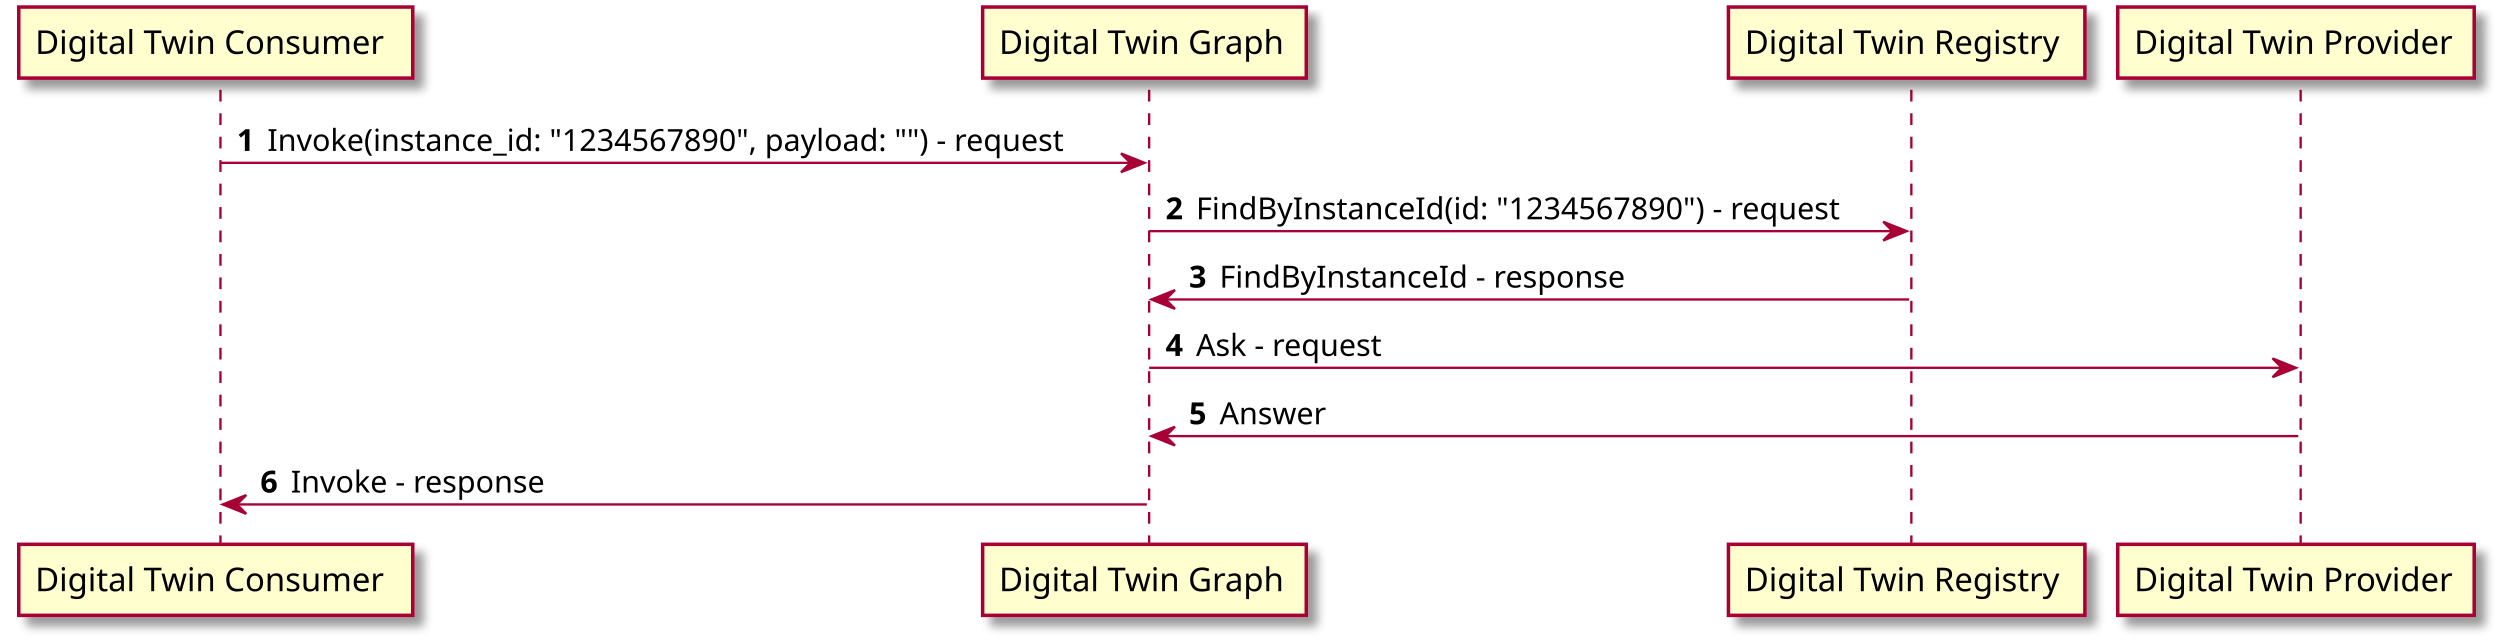
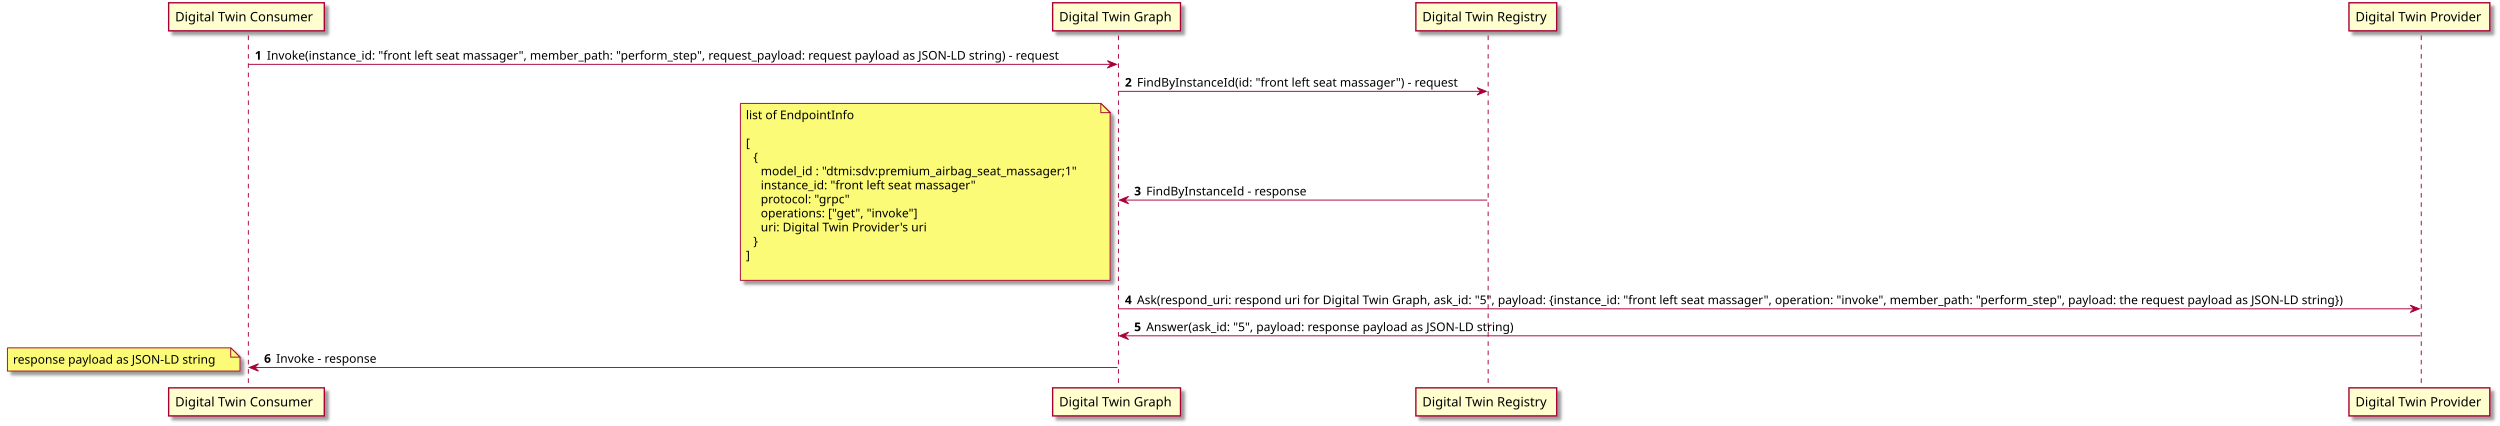
- <svg xmlns="http://www.w3.org/2000/svg" contentScriptType="application/ecmascript" contentStyleType="text/css" height="273px" preserveAspectRatio="none" style="width:1066px;height:273px;background:#FEFEFE;" version="1.1" viewBox="0 0 1066 273" width="1066px" zoomAndPan="magnify">
+ <svg xmlns="http://www.w3.org/2000/svg" contentScriptType="application/ecmascript" contentStyleType="text/css" height="459px" preserveAspectRatio="none" style="width:2698px;height:459px;" version="1.1" viewBox="0 0 2698 459" width="2698px" zoomAndPan="magnify">
  <defs>
-     <filter height="300%" id="f1hnzy9bv6ov0w" width="300%" x="-1" y="-1">
+     <filter height="300%" id="f1n3bnic0raaeb" width="300%" x="-1" y="-1">
      <feGaussianBlur result="blurOut" stdDeviation="2.0" />
      <feColorMatrix in="blurOut" result="blurOut2" type="matrix" values="0 0 0 0 0 0 0 0 0 0 0 0 0 0 0 0 0 0 .4 0" />
      <feOffset dx="4.0" dy="4.0" in="blurOut2" result="blurOut3" />
      <feBlend in="SourceGraphic" in2="blurOut3" mode="normal" />
    </filter>
  </defs>
  <g>
-     <line style="stroke: #A80036; stroke-width: 1.0; stroke-dasharray: 5.0,5.0;" x1="94" x2="94" y1="38.297" y2="233.094" />
-     <line style="stroke: #A80036; stroke-width: 1.0; stroke-dasharray: 5.0,5.0;" x1="490" x2="490" y1="38.297" y2="233.094" />
-     <line style="stroke: #A80036; stroke-width: 1.0; stroke-dasharray: 5.0,5.0;" x1="815" x2="815" y1="38.297" y2="233.094" />
-     <line style="stroke: #A80036; stroke-width: 1.0; stroke-dasharray: 5.0,5.0;" x1="981" x2="981" y1="38.297" y2="233.094" />
-     <rect fill="#FEFECE" filter="url(#f1hnzy9bv6ov0w)" height="30.297" style="stroke: #A80036; stroke-width: 1.5;" width="168" x="8" y="3" />
-     <text fill="#000000" font-family="sans-serif" font-size="14" lengthAdjust="spacingAndGlyphs" textLength="154" x="15" y="22.995">Digital Twin Consumer</text>
-     <rect fill="#FEFECE" filter="url(#f1hnzy9bv6ov0w)" height="30.297" style="stroke: #A80036; stroke-width: 1.5;" width="168" x="8" y="232.094" />
-     <text fill="#000000" font-family="sans-serif" font-size="14" lengthAdjust="spacingAndGlyphs" textLength="154" x="15" y="252.089">Digital Twin Consumer</text>
-     <rect fill="#FEFECE" filter="url(#f1hnzy9bv6ov0w)" height="30.297" style="stroke: #A80036; stroke-width: 1.5;" width="138" x="419" y="3" />
-     <text fill="#000000" font-family="sans-serif" font-size="14" lengthAdjust="spacingAndGlyphs" textLength="124" x="426" y="22.995">Digital Twin Graph</text>
-     <rect fill="#FEFECE" filter="url(#f1hnzy9bv6ov0w)" height="30.297" style="stroke: #A80036; stroke-width: 1.5;" width="138" x="419" y="232.094" />
-     <text fill="#000000" font-family="sans-serif" font-size="14" lengthAdjust="spacingAndGlyphs" textLength="124" x="426" y="252.089">Digital Twin Graph</text>
-     <rect fill="#FEFECE" filter="url(#f1hnzy9bv6ov0w)" height="30.297" style="stroke: #A80036; stroke-width: 1.5;" width="152" x="737" y="3" />
-     <text fill="#000000" font-family="sans-serif" font-size="14" lengthAdjust="spacingAndGlyphs" textLength="138" x="744" y="22.995">Digital Twin Registry</text>
-     <rect fill="#FEFECE" filter="url(#f1hnzy9bv6ov0w)" height="30.297" style="stroke: #A80036; stroke-width: 1.5;" width="152" x="737" y="232.094" />
-     <text fill="#000000" font-family="sans-serif" font-size="14" lengthAdjust="spacingAndGlyphs" textLength="138" x="744" y="252.089">Digital Twin Registry</text>
-     <rect fill="#FEFECE" filter="url(#f1hnzy9bv6ov0w)" height="30.297" style="stroke: #A80036; stroke-width: 1.5;" width="152" x="903" y="3" />
-     <text fill="#000000" font-family="sans-serif" font-size="14" lengthAdjust="spacingAndGlyphs" textLength="138" x="910" y="22.995">Digital Twin Provider</text>
-     <rect fill="#FEFECE" filter="url(#f1hnzy9bv6ov0w)" height="30.297" style="stroke: #A80036; stroke-width: 1.5;" width="152" x="903" y="232.094" />
-     <text fill="#000000" font-family="sans-serif" font-size="14" lengthAdjust="spacingAndGlyphs" textLength="138" x="910" y="252.089">Digital Twin Provider</text>
-     <polygon fill="#A80036" points="478,65.43,488,69.43,478,73.43,482,69.43" style="stroke: #A80036; stroke-width: 1.0;" />
-     <line style="stroke: #A80036; stroke-width: 1.0;" x1="94" x2="484" y1="69.43" y2="69.43" />
-     <text fill="#000000" font-family="sans-serif" font-size="13" font-weight="bold" lengthAdjust="spacingAndGlyphs" textLength="9" x="101" y="64.364">1</text>
-     <text fill="#000000" font-family="sans-serif" font-size="13" lengthAdjust="spacingAndGlyphs" textLength="359" x="114" y="64.364">Invoke(instance_id: "1234567890", payload: "") - request</text>
-     <polygon fill="#A80036" points="803,94.562,813,98.562,803,102.562,807,98.562" style="stroke: #A80036; stroke-width: 1.0;" />
-     <line style="stroke: #A80036; stroke-width: 1.0;" x1="490" x2="809" y1="98.562" y2="98.562" />
-     <text fill="#000000" font-family="sans-serif" font-size="13" font-weight="bold" lengthAdjust="spacingAndGlyphs" textLength="9" x="497" y="93.497">2</text>
-     <text fill="#000000" font-family="sans-serif" font-size="13" lengthAdjust="spacingAndGlyphs" textLength="288" x="510" y="93.497">FindByInstanceId(id: "1234567890") - request</text>
-     <polygon fill="#A80036" points="501,123.695,491,127.695,501,131.695,497,127.695" style="stroke: #A80036; stroke-width: 1.0;" />
-     <line style="stroke: #A80036; stroke-width: 1.0;" x1="495" x2="814" y1="127.695" y2="127.695" />
-     <text fill="#000000" font-family="sans-serif" font-size="13" font-weight="bold" lengthAdjust="spacingAndGlyphs" textLength="9" x="507" y="122.629">3</text>
-     <text fill="#000000" font-family="sans-serif" font-size="13" lengthAdjust="spacingAndGlyphs" textLength="179" x="520" y="122.629">FindByInstanceId - response</text>
-     <polygon fill="#A80036" points="969,152.828,979,156.828,969,160.828,973,156.828" style="stroke: #A80036; stroke-width: 1.0;" />
-     <line style="stroke: #A80036; stroke-width: 1.0;" x1="490" x2="975" y1="156.828" y2="156.828" />
-     <text fill="#000000" font-family="sans-serif" font-size="13" font-weight="bold" lengthAdjust="spacingAndGlyphs" textLength="9" x="497" y="151.762">4</text>
-     <text fill="#000000" font-family="sans-serif" font-size="13" lengthAdjust="spacingAndGlyphs" textLength="85" x="510" y="151.762">Ask - request</text>
-     <polygon fill="#A80036" points="501,181.961,491,185.961,501,189.961,497,185.961" style="stroke: #A80036; stroke-width: 1.0;" />
-     <line style="stroke: #A80036; stroke-width: 1.0;" x1="495" x2="980" y1="185.961" y2="185.961" />
-     <text fill="#000000" font-family="sans-serif" font-size="13" font-weight="bold" lengthAdjust="spacingAndGlyphs" textLength="9" x="507" y="180.895">5</text>
-     <text fill="#000000" font-family="sans-serif" font-size="13" lengthAdjust="spacingAndGlyphs" textLength="46" x="520" y="180.895">Answer</text>
-     <polygon fill="#A80036" points="105,211.094,95,215.094,105,219.094,101,215.094" style="stroke: #A80036; stroke-width: 1.0;" />
-     <line style="stroke: #A80036; stroke-width: 1.0;" x1="99" x2="489" y1="215.094" y2="215.094" />
-     <text fill="#000000" font-family="sans-serif" font-size="13" font-weight="bold" lengthAdjust="spacingAndGlyphs" textLength="9" x="111" y="210.028">6</text>
-     <text fill="#000000" font-family="sans-serif" font-size="13" lengthAdjust="spacingAndGlyphs" textLength="113" x="124" y="210.028">Invoke - response</text>
+     <line style="stroke: #A80036; stroke-width: 1.0; stroke-dasharray: 5.0,5.0;" x1="268" x2="268" y1="38.297" y2="419.555" />
+     <line style="stroke: #A80036; stroke-width: 1.0; stroke-dasharray: 5.0,5.0;" x1="1207" x2="1207" y1="38.297" y2="419.555" />
+     <line style="stroke: #A80036; stroke-width: 1.0; stroke-dasharray: 5.0,5.0;" x1="1606" x2="1606" y1="38.297" y2="419.555" />
+     <line style="stroke: #A80036; stroke-width: 1.0; stroke-dasharray: 5.0,5.0;" x1="2613" x2="2613" y1="38.297" y2="419.555" />
+     <rect fill="#FEFECE" filter="url(#f1n3bnic0raaeb)" height="30.297" style="stroke: #A80036; stroke-width: 1.5;" width="168" x="182" y="3" />
+     <text fill="#000000" font-family="sans-serif" font-size="14" lengthAdjust="spacingAndGlyphs" textLength="154" x="189" y="22.995">Digital Twin Consumer</text>
+     <rect fill="#FEFECE" filter="url(#f1n3bnic0raaeb)" height="30.297" style="stroke: #A80036; stroke-width: 1.5;" width="168" x="182" y="418.555" />
+     <text fill="#000000" font-family="sans-serif" font-size="14" lengthAdjust="spacingAndGlyphs" textLength="154" x="189" y="438.55">Digital Twin Consumer</text>
+     <rect fill="#FEFECE" filter="url(#f1n3bnic0raaeb)" height="30.297" style="stroke: #A80036; stroke-width: 1.5;" width="138" x="1136" y="3" />
+     <text fill="#000000" font-family="sans-serif" font-size="14" lengthAdjust="spacingAndGlyphs" textLength="124" x="1143" y="22.995">Digital Twin Graph</text>
+     <rect fill="#FEFECE" filter="url(#f1n3bnic0raaeb)" height="30.297" style="stroke: #A80036; stroke-width: 1.5;" width="138" x="1136" y="418.555" />
+     <text fill="#000000" font-family="sans-serif" font-size="14" lengthAdjust="spacingAndGlyphs" textLength="124" x="1143" y="438.55">Digital Twin Graph</text>
+     <rect fill="#FEFECE" filter="url(#f1n3bnic0raaeb)" height="30.297" style="stroke: #A80036; stroke-width: 1.5;" width="152" x="1528" y="3" />
+     <text fill="#000000" font-family="sans-serif" font-size="14" lengthAdjust="spacingAndGlyphs" textLength="138" x="1535" y="22.995">Digital Twin Registry</text>
+     <rect fill="#FEFECE" filter="url(#f1n3bnic0raaeb)" height="30.297" style="stroke: #A80036; stroke-width: 1.5;" width="152" x="1528" y="418.555" />
+     <text fill="#000000" font-family="sans-serif" font-size="14" lengthAdjust="spacingAndGlyphs" textLength="138" x="1535" y="438.55">Digital Twin Registry</text>
+     <rect fill="#FEFECE" filter="url(#f1n3bnic0raaeb)" height="30.297" style="stroke: #A80036; stroke-width: 1.5;" width="152" x="2535" y="3" />
+     <text fill="#000000" font-family="sans-serif" font-size="14" lengthAdjust="spacingAndGlyphs" textLength="138" x="2542" y="22.995">Digital Twin Provider</text>
+     <rect fill="#FEFECE" filter="url(#f1n3bnic0raaeb)" height="30.297" style="stroke: #A80036; stroke-width: 1.5;" width="152" x="2535" y="418.555" />
+     <text fill="#000000" font-family="sans-serif" font-size="14" lengthAdjust="spacingAndGlyphs" textLength="138" x="2542" y="438.55">Digital Twin Provider</text>
+     <polygon fill="#A80036" points="1195,65.43,1205,69.43,1195,73.43,1199,69.43" style="stroke: #A80036; stroke-width: 1.0;" />
+     <line style="stroke: #A80036; stroke-width: 1.0;" x1="268" x2="1201" y1="69.43" y2="69.43" />
+     <text fill="#000000" font-family="sans-serif" font-size="13" font-weight="bold" lengthAdjust="spacingAndGlyphs" textLength="9" x="275" y="64.364">1</text>
+     <text fill="#000000" font-family="sans-serif" font-size="13" lengthAdjust="spacingAndGlyphs" textLength="902" x="288" y="64.364">Invoke(instance_id: "front left seat massager", member_path: "perform_step", request_payload: request payload as JSON-LD string) - request</text>
+     <polygon fill="#A80036" points="1594,94.562,1604,98.562,1594,102.562,1598,98.562" style="stroke: #A80036; stroke-width: 1.0;" />
+     <line style="stroke: #A80036; stroke-width: 1.0;" x1="1207" x2="1600" y1="98.562" y2="98.562" />
+     <text fill="#000000" font-family="sans-serif" font-size="13" font-weight="bold" lengthAdjust="spacingAndGlyphs" textLength="9" x="1214" y="93.497">2</text>
+     <text fill="#000000" font-family="sans-serif" font-size="13" lengthAdjust="spacingAndGlyphs" textLength="362" x="1227" y="93.497">FindByInstanceId(id: "front left seat massager") - request</text>
+     <polygon fill="#A80036" points="1218,211.926,1208,215.926,1218,219.926,1214,215.926" style="stroke: #A80036; stroke-width: 1.0;" />
+     <line style="stroke: #A80036; stroke-width: 1.0;" x1="1212" x2="1605" y1="215.926" y2="215.926" />
+     <text fill="#000000" font-family="sans-serif" font-size="13" font-weight="bold" lengthAdjust="spacingAndGlyphs" textLength="9" x="1224" y="210.86">3</text>
+     <text fill="#000000" font-family="sans-serif" font-size="13" lengthAdjust="spacingAndGlyphs" textLength="179" x="1237" y="210.86">FindByInstanceId - response</text>
+     <path d="M799,111.562 L799,302.562 L1198,302.562 L1198,121.562 L1188,111.562 L799,111.562 " fill="#FBFB77" filter="url(#f1n3bnic0raaeb)" style="stroke: #A80036; stroke-width: 1.0;" />
+     <path d="M1188,111.562 L1188,121.562 L1198,121.562 L1188,111.562 " fill="#FBFB77" style="stroke: #A80036; stroke-width: 1.0;" />
+     <text fill="#000000" font-family="sans-serif" font-size="13" lengthAdjust="spacingAndGlyphs" textLength="117" x="805" y="128.629">list of EndpointInfo</text>
+     <text fill="#000000" font-family="sans-serif" font-size="13" lengthAdjust="spacingAndGlyphs" textLength="0" x="809" y="143.762" />
+     <text fill="#000000" font-family="sans-serif" font-size="13" lengthAdjust="spacingAndGlyphs" textLength="5" x="805" y="158.895">[</text>
+     <text fill="#000000" font-family="sans-serif" font-size="13" lengthAdjust="spacingAndGlyphs" textLength="8" x="813" y="174.028">{</text>
+     <text fill="#000000" font-family="sans-serif" font-size="13" lengthAdjust="spacingAndGlyphs" textLength="362" x="821" y="189.161">model_id : "dtmi:sdv:premium_airbag_seat_massager;1"</text>
+     <text fill="#000000" font-family="sans-serif" font-size="13" lengthAdjust="spacingAndGlyphs" textLength="244" x="821" y="204.293">instance_id: "front left seat massager"</text>
+     <text fill="#000000" font-family="sans-serif" font-size="13" lengthAdjust="spacingAndGlyphs" textLength="98" x="821" y="219.426">protocol: "grpc"</text>
+     <text fill="#000000" font-family="sans-serif" font-size="13" lengthAdjust="spacingAndGlyphs" textLength="176" x="821" y="234.559">operations: ["get", "invoke"]</text>
+     <text fill="#000000" font-family="sans-serif" font-size="13" lengthAdjust="spacingAndGlyphs" textLength="181" x="821" y="249.692">uri: Digital Twin Provider's uri</text>
+     <text fill="#000000" font-family="sans-serif" font-size="13" lengthAdjust="spacingAndGlyphs" textLength="8" x="813" y="264.825">}</text>
+     <text fill="#000000" font-family="sans-serif" font-size="13" lengthAdjust="spacingAndGlyphs" textLength="5" x="805" y="279.957">]</text>
+     <text fill="#000000" font-family="sans-serif" font-size="13" lengthAdjust="spacingAndGlyphs" textLength="0" x="809" y="295.09" />
+     <polygon fill="#A80036" points="2601,329.289,2611,333.289,2601,337.289,2605,333.289" style="stroke: #A80036; stroke-width: 1.0;" />
+     <line style="stroke: #A80036; stroke-width: 1.0;" x1="1207" x2="2607" y1="333.289" y2="333.289" />
+     <text fill="#000000" font-family="sans-serif" font-size="13" font-weight="bold" lengthAdjust="spacingAndGlyphs" textLength="9" x="1214" y="328.223">4</text>
+     <text fill="#000000" font-family="sans-serif" font-size="13" lengthAdjust="spacingAndGlyphs" textLength="1369" x="1227" y="328.223">Ask(respond_uri: respond uri for Digital Twin Graph, ask_id: "5", payload: {instance_id: "front left seat massager", operation: "invoke", member_path: "perform_step", payload: the request payload as JSON-LD string})</text>
+     <polygon fill="#A80036" points="1218,358.422,1208,362.422,1218,366.422,1214,362.422" style="stroke: #A80036; stroke-width: 1.0;" />
+     <line style="stroke: #A80036; stroke-width: 1.0;" x1="1212" x2="2612" y1="362.422" y2="362.422" />
+     <text fill="#000000" font-family="sans-serif" font-size="13" font-weight="bold" lengthAdjust="spacingAndGlyphs" textLength="9" x="1224" y="357.356">5</text>
+     <text fill="#000000" font-family="sans-serif" font-size="13" lengthAdjust="spacingAndGlyphs" textLength="418" x="1237" y="357.356">Answer(ask_id: "5", payload: response payload as JSON-LD string)</text>
+     <polygon fill="#A80036" points="279,392.555,269,396.555,279,400.555,275,396.555" style="stroke: #A80036; stroke-width: 1.0;" />
+     <line style="stroke: #A80036; stroke-width: 1.0;" x1="273" x2="1206" y1="396.555" y2="396.555" />
+     <text fill="#000000" font-family="sans-serif" font-size="13" font-weight="bold" lengthAdjust="spacingAndGlyphs" textLength="9" x="285" y="391.489">6</text>
+     <text fill="#000000" font-family="sans-serif" font-size="13" lengthAdjust="spacingAndGlyphs" textLength="113" x="298" y="391.489">Invoke - response</text>
+     <path d="M8,375.422 L8,400.422 L259,400.422 L259,385.422 L249,375.422 L8,375.422 " fill="#FBFB77" filter="url(#f1n3bnic0raaeb)" style="stroke: #A80036; stroke-width: 1.0;" />
+     <path d="M249,375.422 L249,385.422 L259,385.422 L249,375.422 " fill="#FBFB77" style="stroke: #A80036; stroke-width: 1.0;" />
+     <text fill="#000000" font-family="sans-serif" font-size="13" lengthAdjust="spacingAndGlyphs" textLength="230" x="14" y="392.489">response payload as JSON-LD string</text>
  </g>
</svg>
